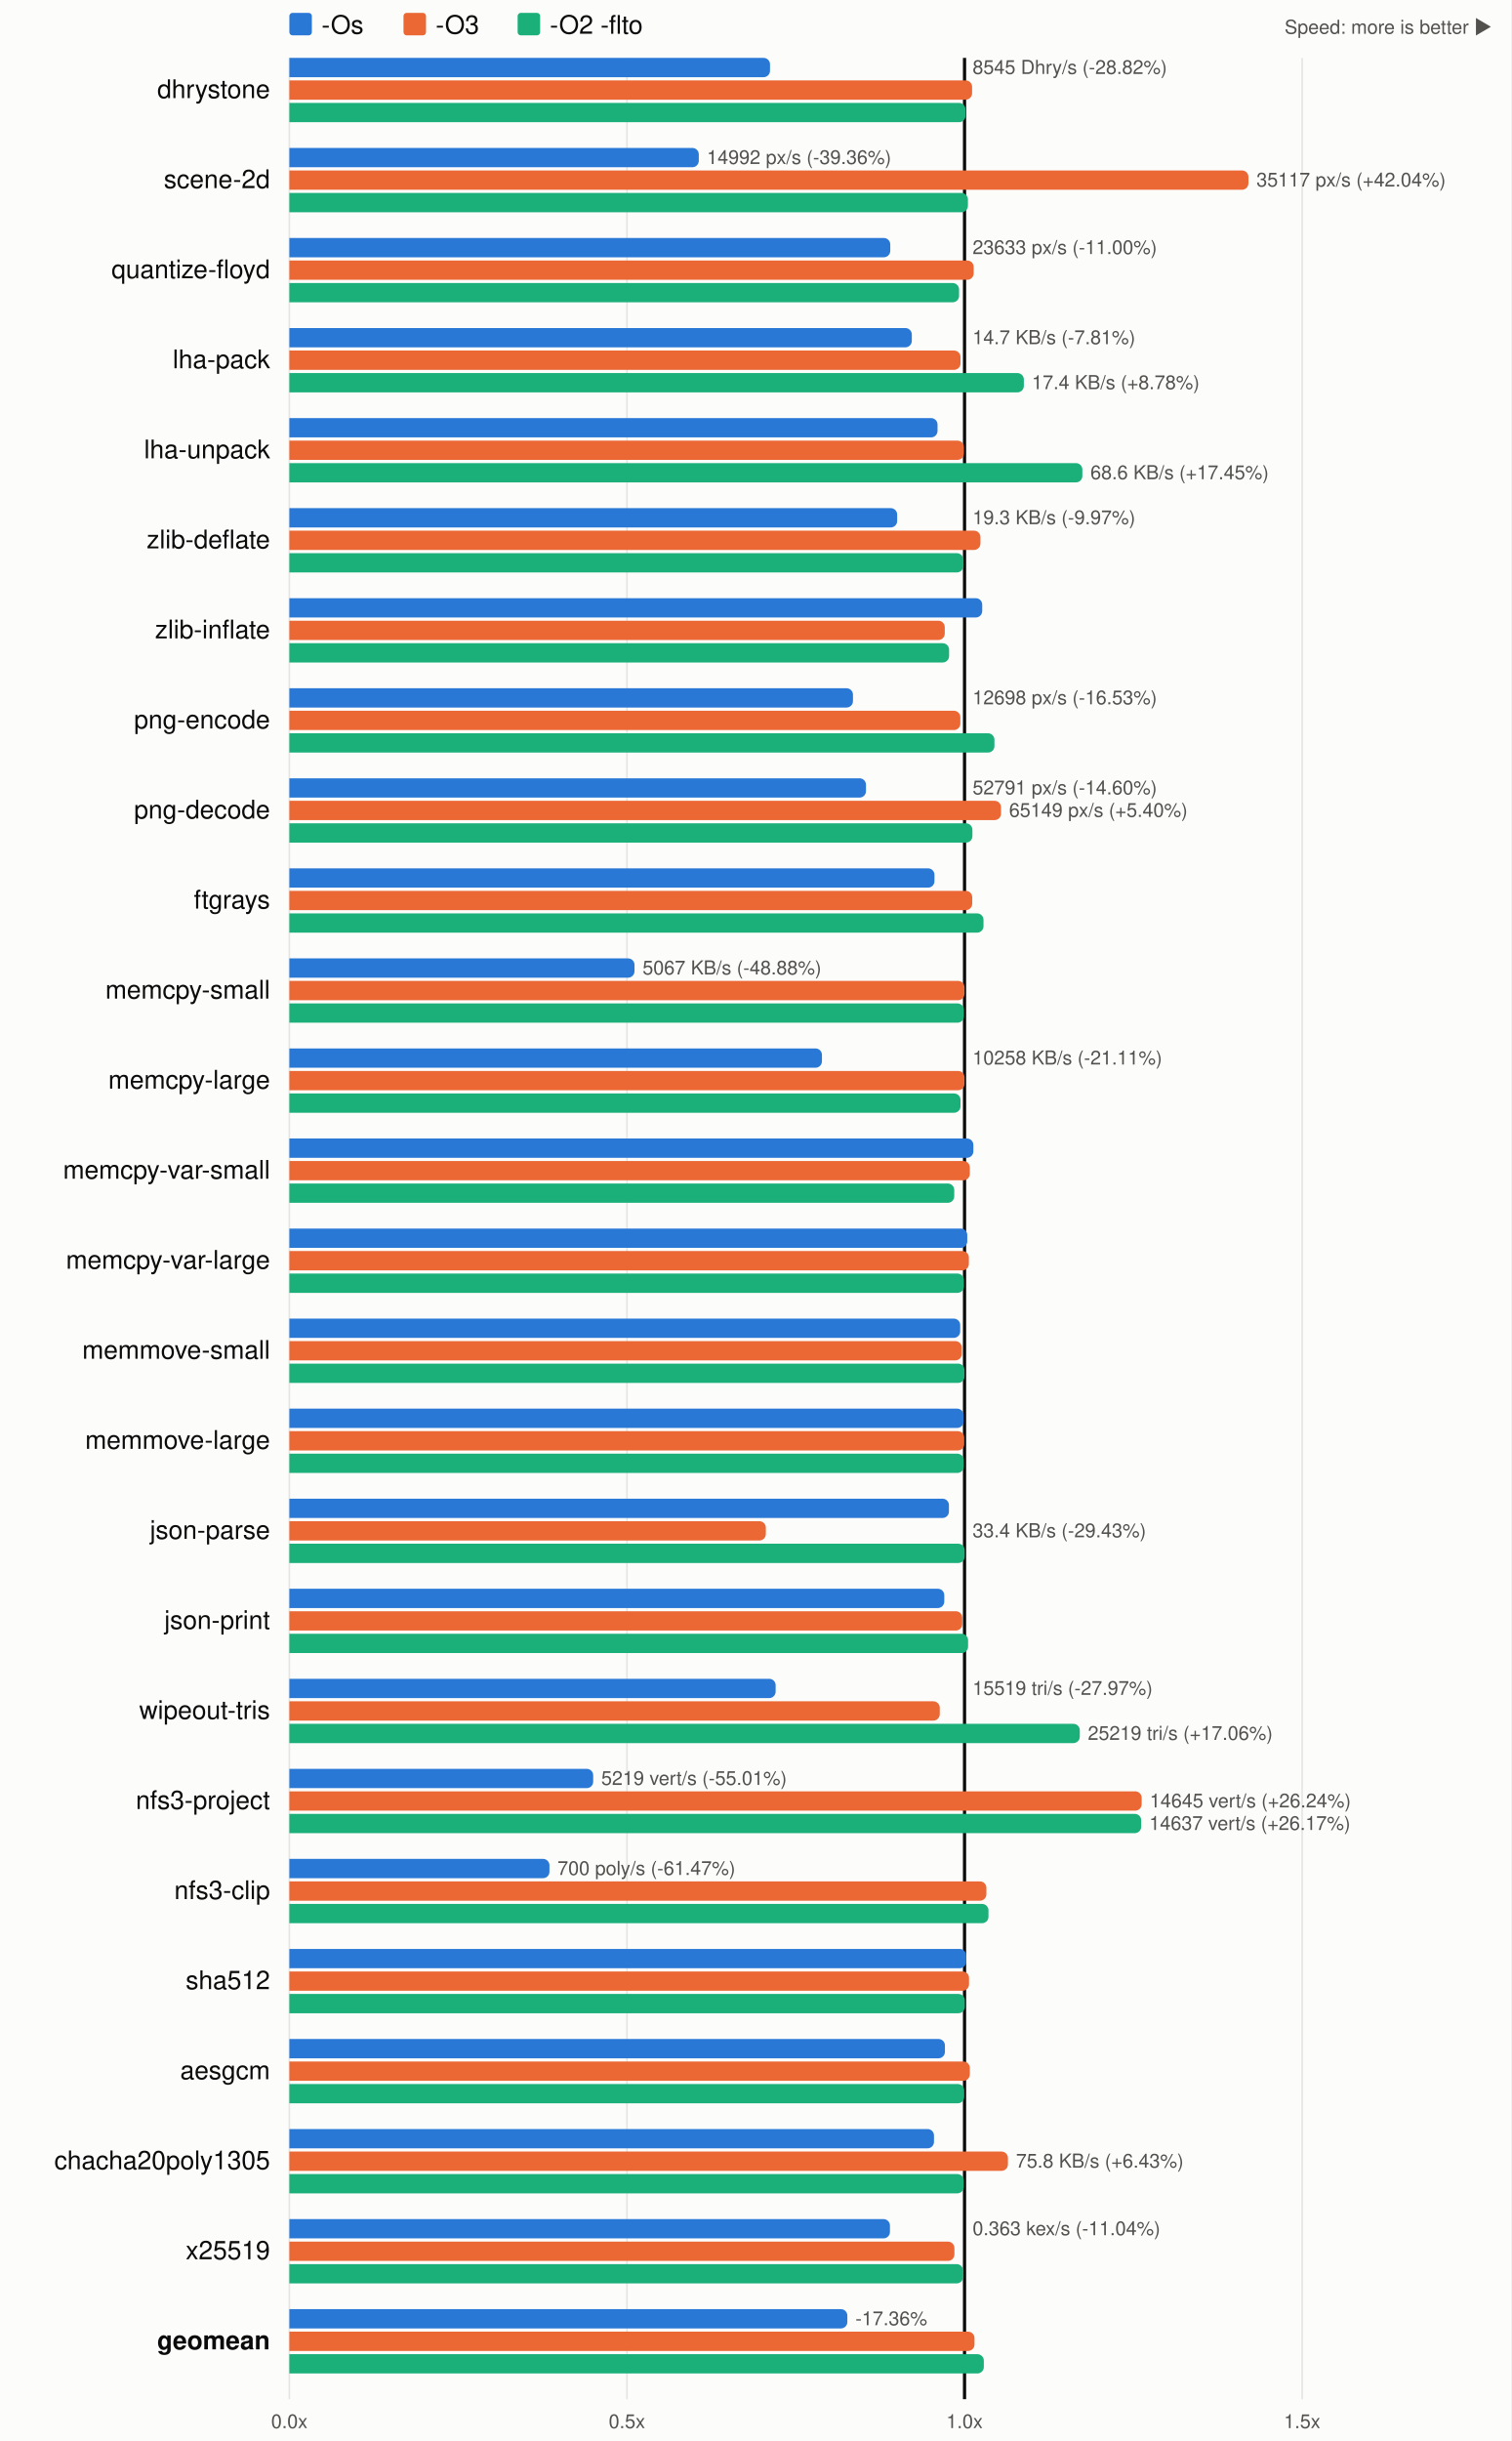
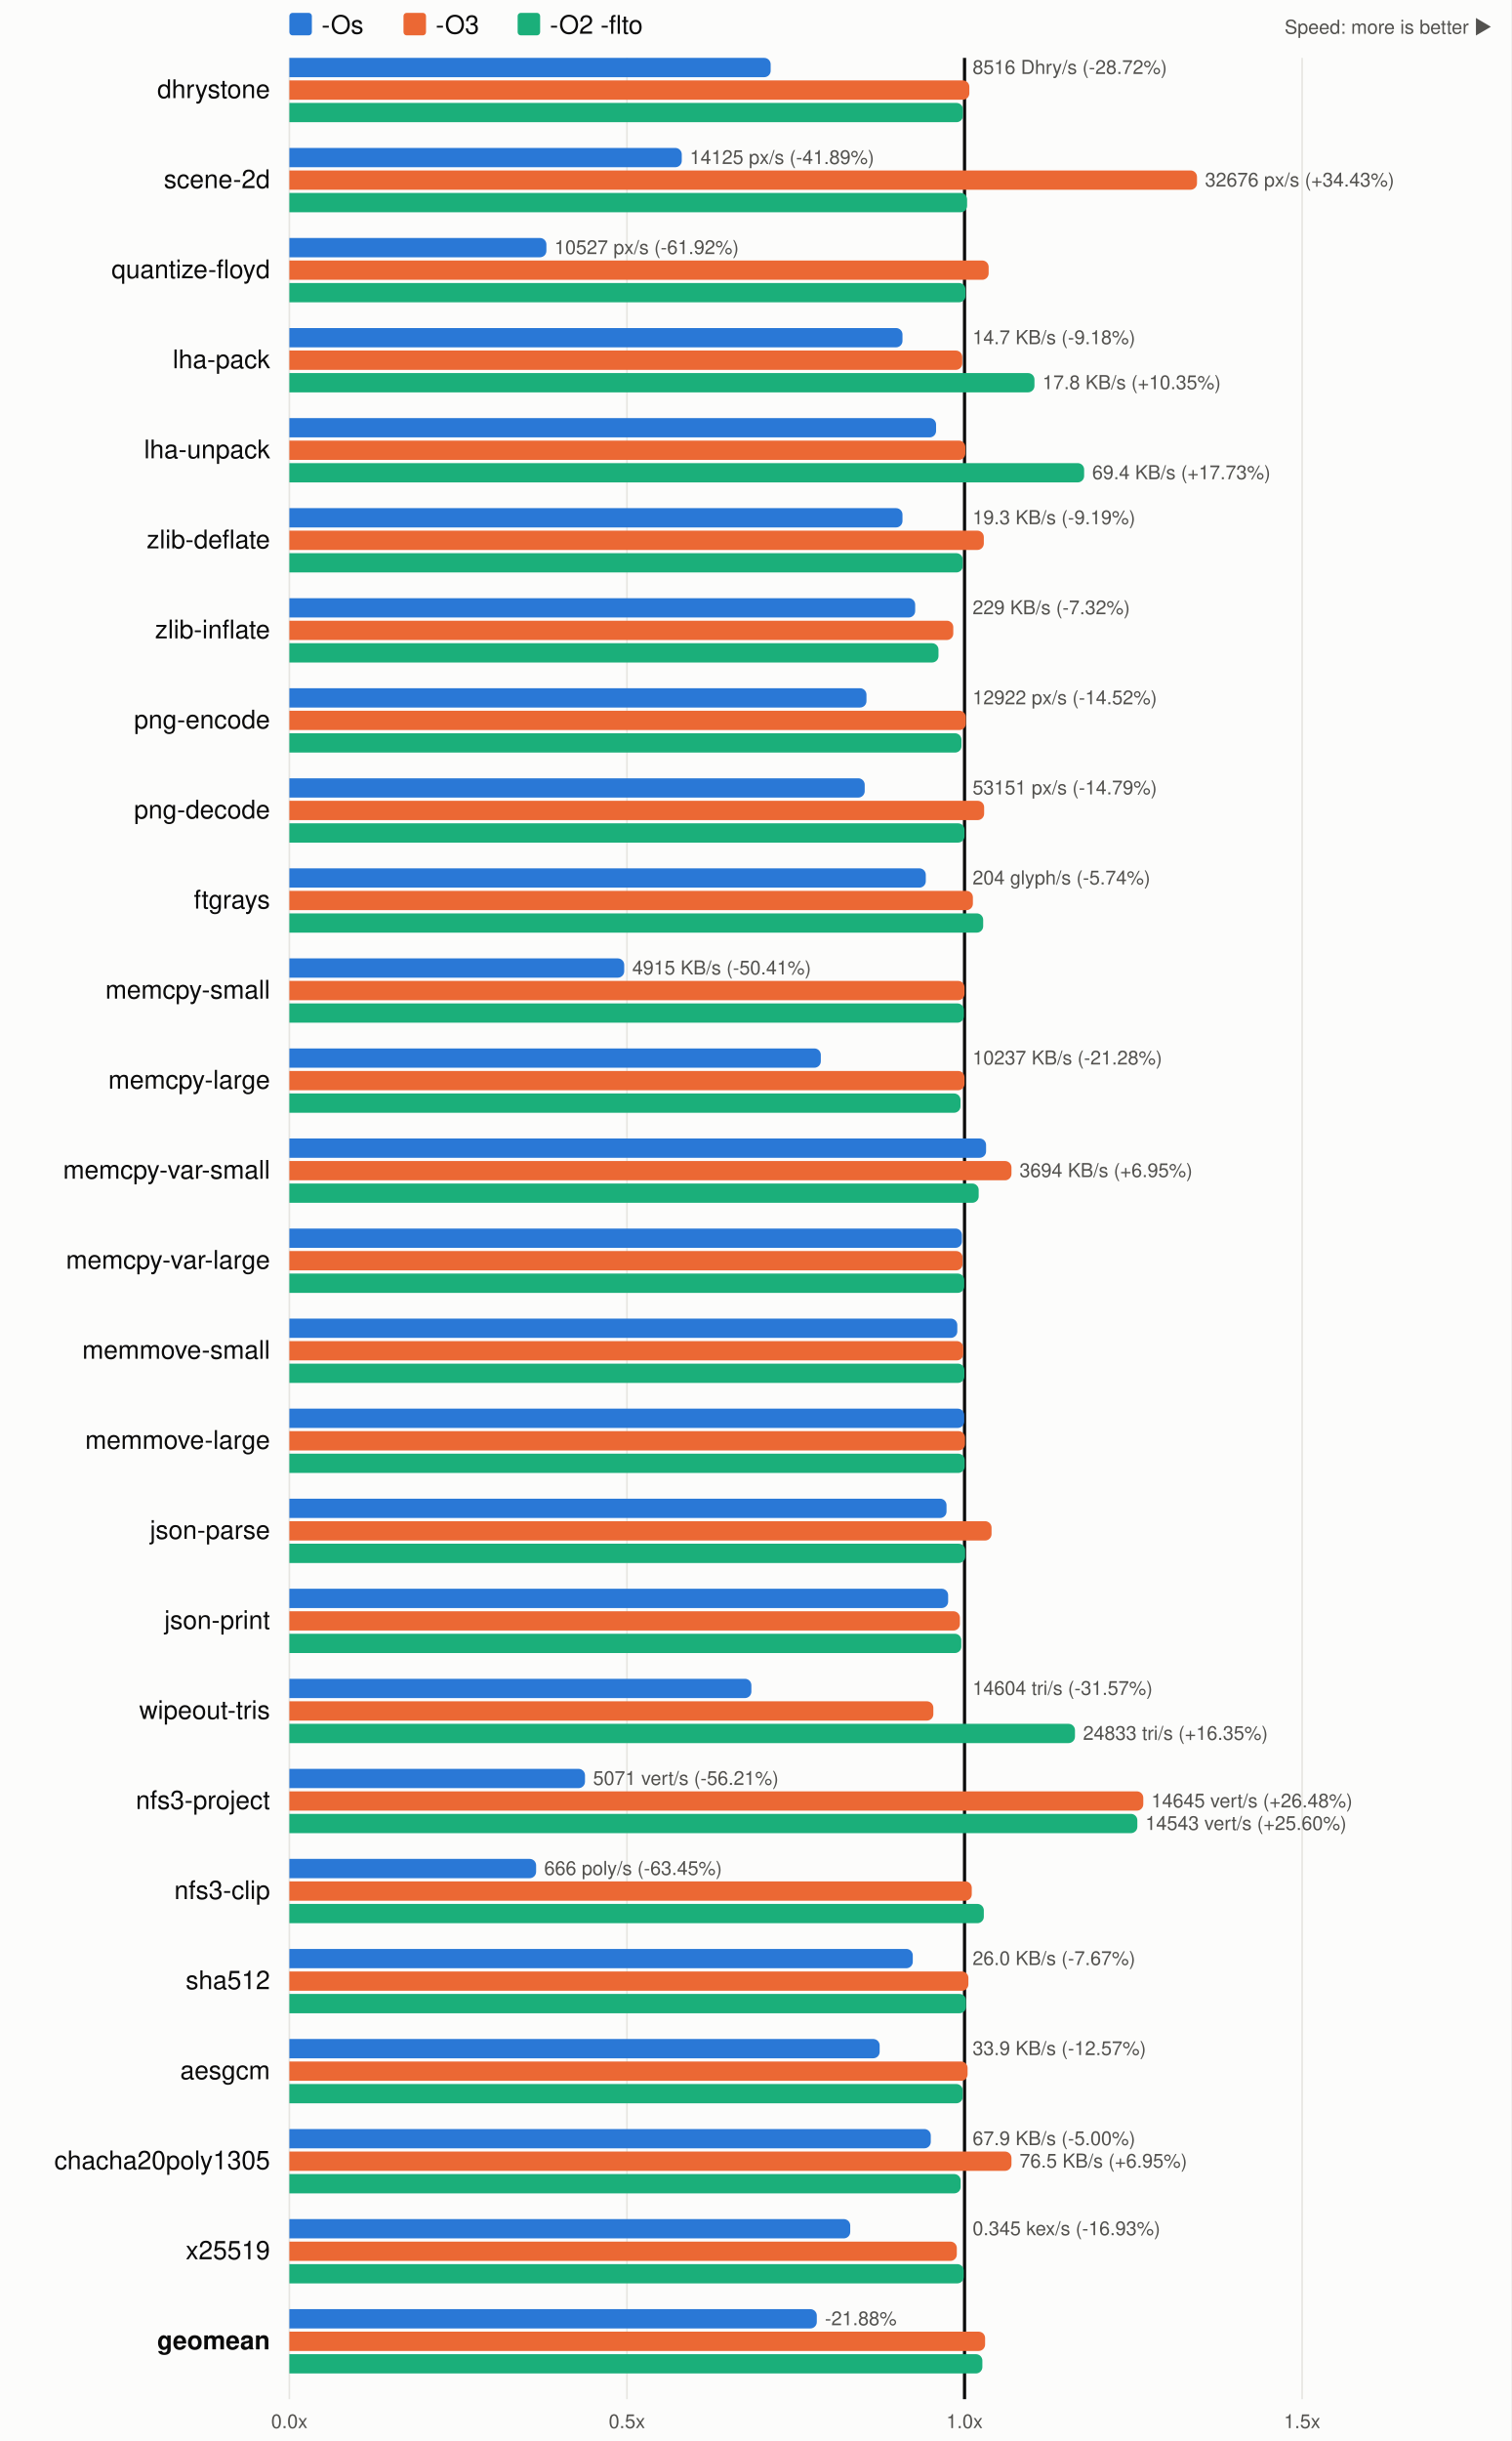
- <svg xmlns="http://www.w3.org/2000/svg" width="940" height="1518" viewBox="0 0 940 1518" role="img" aria-label="GCC 16.2-rc25 optimization levels on a 68030 with cache, speed relative to -O2">
+ <svg xmlns="http://www.w3.org/2000/svg" width="940" height="1518" viewBox="0 0 940 1518" role="img" aria-label="GCC 16.2-rc26 optimization levels on a 68030 with cache, speed relative to -O2">
  <style>.t{font-family:system-ui,-apple-system,'Segoe UI',Helvetica,Arial,sans-serif;font-size:12px;fill:#0b0b0b}.t.muted{fill:#52514e}.t.big{font-size:16px}.t.name{font-weight:600}.t.axis{fill:#52514e;font-size:12px}.grid{stroke:#e6e5e1;stroke-width:1}.ref{stroke:#0b0b0b;stroke-width:2}.bg{fill:#fcfcfb}.ring{stroke:#fcfcfb;stroke-width:2}.dot{fill:#0b0b0b}.s0{fill:#2a78d6}.k0{stroke:#2a78d6}.s1{fill:#eb6834}.k1{stroke:#eb6834}.s2{fill:#1baf7a}.k2{stroke:#1baf7a}@media(prefers-color-scheme:dark){.t{fill:#ffffff}.t.muted{fill:#c3c2b7}.t.axis{fill:#c3c2b7}.grid{stroke:#333331}.ref{stroke:#ffffff}.bg{fill:#1a1a19}.ring{stroke:#1a1a19}.dot{fill:#ffffff}.s0{fill:#3987e5}.k0{stroke:#3987e5}.s1{fill:#d95926}.k1{stroke:#d95926}.s2{fill:#199e70}.k2{stroke:#199e70}}</style>
  <rect class="bg" width="940" height="1518" />
  <text class="t muted" x="928" y="21" text-anchor="end">Speed: more is better ▶</text>
  <rect class="s0" x="180" y="8" width="14" height="14" rx="2" />
  <text class="t big" x="200" y="21">-Os</text>
  <rect class="s1" x="251" y="8" width="14" height="14" rx="2" />
  <text class="t big" x="271" y="21">-O3</text>
  <rect class="s2" x="322" y="8" width="14" height="14" rx="2" />
  <text class="t big" x="342" y="21">-O2 -flto</text>
  <line class="grid" x1="180.0" y1="36" x2="180.0" y2="1492" />
  <text class="t axis" x="180.0" y="1510" text-anchor="middle">0.0x</text>
  <line class="grid" x1="390.0" y1="36" x2="390.0" y2="1492" />
  <text class="t axis" x="390.0" y="1510" text-anchor="middle">0.5x</text>
  <line class="ref" x1="600.0" y1="36" x2="600.0" y2="1492" />
  <text class="t axis" x="600.0" y="1510" text-anchor="middle">1.0x</text>
  <line class="grid" x1="810.0" y1="36" x2="810.0" y2="1492" />
  <text class="t axis" x="810.0" y="1510" text-anchor="middle">1.5x</text>
  <text class="t big" x="168" y="61.0" text-anchor="end">dhrystone</text>
-   <path class="s0" d="M180,36 h295.0 a4,4 0 0 1 4,4 v4 a4,4 0 0 1 -4,4 h-295.0 z" />
-   <text class="t muted" x="605.0" y="46">8545 Dhry/s (-28.82%)</text>
-   <path class="s1" d="M180,50 h420.7 a4,4 0 0 1 4,4 v4 a4,4 0 0 1 -4,4 h-420.7 z" />
-   <path class="s2" d="M180,64 h416.6 a4,4 0 0 1 4,4 v4 a4,4 0 0 1 -4,4 h-416.6 z" />
+   <path class="s0" d="M180,36 h295.4 a4,4 0 0 1 4,4 v4 a4,4 0 0 1 -4,4 h-295.4 z" />
+   <text class="t muted" x="605.0" y="46">8516 Dhry/s (-28.72%)</text>
+   <path class="s1" d="M180,50 h419.0 a4,4 0 0 1 4,4 v4 a4,4 0 0 1 -4,4 h-419.0 z" />
+   <path class="s2" d="M180,64 h415.0 a4,4 0 0 1 4,4 v4 a4,4 0 0 1 -4,4 h-415.0 z" />
  <text class="t big" x="168" y="117.0" text-anchor="end">scene-2d</text>
-   <path class="s0" d="M180,92 h250.7 a4,4 0 0 1 4,4 v4 a4,4 0 0 1 -4,4 h-250.7 z" />
-   <text class="t muted" x="439.7" y="102">14992 px/s (-39.36%)</text>
-   <path class="s1" d="M180,106 h592.6 a4,4 0 0 1 4,4 v4 a4,4 0 0 1 -4,4 h-592.6 z" />
-   <text class="t muted" x="781.6" y="116">35117 px/s (+42.04%)</text>
-   <path class="s2" d="M180,120 h418.1 a4,4 0 0 1 4,4 v4 a4,4 0 0 1 -4,4 h-418.1 z" />
+   <path class="s0" d="M180,92 h240.1 a4,4 0 0 1 4,4 v4 a4,4 0 0 1 -4,4 h-240.1 z" />
+   <text class="t muted" x="429.1" y="102">14125 px/s (-41.89%)</text>
+   <path class="s1" d="M180,106 h560.6 a4,4 0 0 1 4,4 v4 a4,4 0 0 1 -4,4 h-560.6 z" />
+   <text class="t muted" x="749.6" y="116">32676 px/s (+34.43%)</text>
+   <path class="s2" d="M180,120 h417.6 a4,4 0 0 1 4,4 v4 a4,4 0 0 1 -4,4 h-417.6 z" />
  <text class="t big" x="168" y="173.0" text-anchor="end">quantize-floyd</text>
-   <path class="s0" d="M180,148 h369.8 a4,4 0 0 1 4,4 v4 a4,4 0 0 1 -4,4 h-369.8 z" />
-   <text class="t muted" x="605.0" y="158">23633 px/s (-11.00%)</text>
-   <path class="s1" d="M180,162 h421.7 a4,4 0 0 1 4,4 v4 a4,4 0 0 1 -4,4 h-421.7 z" />
-   <path class="s2" d="M180,176 h412.6 a4,4 0 0 1 4,4 v4 a4,4 0 0 1 -4,4 h-412.6 z" />
+   <path class="s0" d="M180,148 h155.9 a4,4 0 0 1 4,4 v4 a4,4 0 0 1 -4,4 h-155.9 z" />
+   <text class="t muted" x="344.9" y="158">10527 px/s (-61.92%)</text>
+   <path class="s1" d="M180,162 h431.0 a4,4 0 0 1 4,4 v4 a4,4 0 0 1 -4,4 h-431.0 z" />
+   <path class="s2" d="M180,176 h416.6 a4,4 0 0 1 4,4 v4 a4,4 0 0 1 -4,4 h-416.6 z" />
  <text class="t big" x="168" y="229.0" text-anchor="end">lha-pack</text>
-   <path class="s0" d="M180,204 h383.2 a4,4 0 0 1 4,4 v4 a4,4 0 0 1 -4,4 h-383.2 z" />
-   <text class="t muted" x="605.0" y="214">14.7 KB/s (-7.81%)</text>
-   <path class="s1" d="M180,218 h413.5 a4,4 0 0 1 4,4 v4 a4,4 0 0 1 -4,4 h-413.5 z" />
-   <path class="s2" d="M180,232 h452.9 a4,4 0 0 1 4,4 v4 a4,4 0 0 1 -4,4 h-452.9 z" />
-   <text class="t muted" x="641.9" y="242">17.4 KB/s (+8.78%)</text>
+   <path class="s0" d="M180,204 h377.4 a4,4 0 0 1 4,4 v4 a4,4 0 0 1 -4,4 h-377.4 z" />
+   <text class="t muted" x="605.0" y="214">14.7 KB/s (-9.18%)</text>
+   <path class="s1" d="M180,218 h414.6 a4,4 0 0 1 4,4 v4 a4,4 0 0 1 -4,4 h-414.6 z" />
+   <path class="s2" d="M180,232 h459.5 a4,4 0 0 1 4,4 v4 a4,4 0 0 1 -4,4 h-459.5 z" />
+   <text class="t muted" x="648.5" y="242">17.8 KB/s (+10.35%)</text>
  <text class="t big" x="168" y="285.0" text-anchor="end">lha-unpack</text>
-   <path class="s0" d="M180,260 h399.2 a4,4 0 0 1 4,4 v4 a4,4 0 0 1 -4,4 h-399.2 z" />
-   <path class="s1" d="M180,274 h415.6 a4,4 0 0 1 4,4 v4 a4,4 0 0 1 -4,4 h-415.6 z" />
-   <path class="s2" d="M180,288 h489.3 a4,4 0 0 1 4,4 v4 a4,4 0 0 1 -4,4 h-489.3 z" />
-   <text class="t muted" x="678.3" y="298">68.6 KB/s (+17.45%)</text>
+   <path class="s0" d="M180,260 h398.3 a4,4 0 0 1 4,4 v4 a4,4 0 0 1 -4,4 h-398.3 z" />
+   <path class="s1" d="M180,274 h416.5 a4,4 0 0 1 4,4 v4 a4,4 0 0 1 -4,4 h-416.5 z" />
+   <path class="s2" d="M180,288 h490.4 a4,4 0 0 1 4,4 v4 a4,4 0 0 1 -4,4 h-490.4 z" />
+   <text class="t muted" x="679.4" y="298">69.4 KB/s (+17.73%)</text>
  <text class="t big" x="168" y="341.0" text-anchor="end">zlib-deflate</text>
-   <path class="s0" d="M180,316 h374.1 a4,4 0 0 1 4,4 v4 a4,4 0 0 1 -4,4 h-374.1 z" />
-   <text class="t muted" x="605.0" y="326">19.3 KB/s (-9.97%)</text>
-   <path class="s1" d="M180,330 h425.9 a4,4 0 0 1 4,4 v4 a4,4 0 0 1 -4,4 h-425.9 z" />
-   <path class="s2" d="M180,344 h415.2 a4,4 0 0 1 4,4 v4 a4,4 0 0 1 -4,4 h-415.2 z" />
+   <path class="s0" d="M180,316 h377.4 a4,4 0 0 1 4,4 v4 a4,4 0 0 1 -4,4 h-377.4 z" />
+   <text class="t muted" x="605.0" y="326">19.3 KB/s (-9.19%)</text>
+   <path class="s1" d="M180,330 h428.0 a4,4 0 0 1 4,4 v4 a4,4 0 0 1 -4,4 h-428.0 z" />
+   <path class="s2" d="M180,344 h414.9 a4,4 0 0 1 4,4 v4 a4,4 0 0 1 -4,4 h-414.9 z" />
  <text class="t big" x="168" y="397.0" text-anchor="end">zlib-inflate</text>
-   <path class="s0" d="M180,372 h427.0 a4,4 0 0 1 4,4 v4 a4,4 0 0 1 -4,4 h-427.0 z" />
-   <path class="s1" d="M180,386 h403.7 a4,4 0 0 1 4,4 v4 a4,4 0 0 1 -4,4 h-403.7 z" />
-   <path class="s2" d="M180,400 h406.4 a4,4 0 0 1 4,4 v4 a4,4 0 0 1 -4,4 h-406.4 z" />
+   <path class="s0" d="M180,372 h385.3 a4,4 0 0 1 4,4 v4 a4,4 0 0 1 -4,4 h-385.3 z" />
+   <text class="t muted" x="605.0" y="382">229 KB/s (-7.32%)</text>
+   <path class="s1" d="M180,386 h409.0 a4,4 0 0 1 4,4 v4 a4,4 0 0 1 -4,4 h-409.0 z" />
+   <path class="s2" d="M180,400 h399.8 a4,4 0 0 1 4,4 v4 a4,4 0 0 1 -4,4 h-399.8 z" />
  <text class="t big" x="168" y="453.0" text-anchor="end">png-encode</text>
-   <path class="s0" d="M180,428 h346.6 a4,4 0 0 1 4,4 v4 a4,4 0 0 1 -4,4 h-346.6 z" />
-   <text class="t muted" x="605.0" y="438">12698 px/s (-16.53%)</text>
-   <path class="s1" d="M180,442 h413.4 a4,4 0 0 1 4,4 v4 a4,4 0 0 1 -4,4 h-413.4 z" />
-   <path class="s2" d="M180,456 h434.6 a4,4 0 0 1 4,4 v4 a4,4 0 0 1 -4,4 h-434.6 z" />
+   <path class="s0" d="M180,428 h355.0 a4,4 0 0 1 4,4 v4 a4,4 0 0 1 -4,4 h-355.0 z" />
+   <text class="t muted" x="605.0" y="438">12922 px/s (-14.52%)</text>
+   <path class="s1" d="M180,442 h416.8 a4,4 0 0 1 4,4 v4 a4,4 0 0 1 -4,4 h-416.8 z" />
+   <path class="s2" d="M180,456 h414.1 a4,4 0 0 1 4,4 v4 a4,4 0 0 1 -4,4 h-414.1 z" />
  <text class="t big" x="168" y="509.0" text-anchor="end">png-decode</text>
-   <path class="s0" d="M180,484 h354.7 a4,4 0 0 1 4,4 v4 a4,4 0 0 1 -4,4 h-354.7 z" />
-   <text class="t muted" x="605.0" y="494">52791 px/s (-14.60%)</text>
-   <path class="s1" d="M180,498 h438.7 a4,4 0 0 1 4,4 v4 a4,4 0 0 1 -4,4 h-438.7 z" />
-   <text class="t muted" x="627.7" y="508">65149 px/s (+5.40%)</text>
-   <path class="s2" d="M180,512 h420.9 a4,4 0 0 1 4,4 v4 a4,4 0 0 1 -4,4 h-420.9 z" />
+   <path class="s0" d="M180,484 h353.9 a4,4 0 0 1 4,4 v4 a4,4 0 0 1 -4,4 h-353.9 z" />
+   <text class="t muted" x="605.0" y="494">53151 px/s (-14.79%)</text>
+   <path class="s1" d="M180,498 h428.2 a4,4 0 0 1 4,4 v4 a4,4 0 0 1 -4,4 h-428.2 z" />
+   <path class="s2" d="M180,512 h416.0 a4,4 0 0 1 4,4 v4 a4,4 0 0 1 -4,4 h-416.0 z" />
  <text class="t big" x="168" y="565.0" text-anchor="end">ftgrays</text>
-   <path class="s0" d="M180,540 h397.3 a4,4 0 0 1 4,4 v4 a4,4 0 0 1 -4,4 h-397.3 z" />
-   <path class="s1" d="M180,554 h420.8 a4,4 0 0 1 4,4 v4 a4,4 0 0 1 -4,4 h-420.8 z" />
-   <path class="s2" d="M180,568 h427.8 a4,4 0 0 1 4,4 v4 a4,4 0 0 1 -4,4 h-427.8 z" />
+   <path class="s0" d="M180,540 h391.9 a4,4 0 0 1 4,4 v4 a4,4 0 0 1 -4,4 h-391.9 z" />
+   <text class="t muted" x="605.0" y="550">204 glyph/s (-5.74%)</text>
+   <path class="s1" d="M180,554 h421.2 a4,4 0 0 1 4,4 v4 a4,4 0 0 1 -4,4 h-421.2 z" />
+   <path class="s2" d="M180,568 h427.6 a4,4 0 0 1 4,4 v4 a4,4 0 0 1 -4,4 h-427.6 z" />
  <text class="t big" x="168" y="621.0" text-anchor="end">memcpy-small</text>
-   <path class="s0" d="M180,596 h210.7 a4,4 0 0 1 4,4 v4 a4,4 0 0 1 -4,4 h-210.7 z" />
-   <text class="t muted" x="399.7" y="606">5067 KB/s (-48.88%)</text>
+   <path class="s0" d="M180,596 h204.3 a4,4 0 0 1 4,4 v4 a4,4 0 0 1 -4,4 h-204.3 z" />
+   <text class="t muted" x="393.3" y="606">4915 KB/s (-50.41%)</text>
  <path class="s1" d="M180,610 h416.0 a4,4 0 0 1 4,4 v4 a4,4 0 0 1 -4,4 h-416.0 z" />
  <path class="s2" d="M180,624 h415.6 a4,4 0 0 1 4,4 v4 a4,4 0 0 1 -4,4 h-415.6 z" />
  <text class="t big" x="168" y="677.0" text-anchor="end">memcpy-large</text>
-   <path class="s0" d="M180,652 h327.3 a4,4 0 0 1 4,4 v4 a4,4 0 0 1 -4,4 h-327.3 z" />
-   <text class="t muted" x="605.0" y="662">10258 KB/s (-21.11%)</text>
+   <path class="s0" d="M180,652 h326.6 a4,4 0 0 1 4,4 v4 a4,4 0 0 1 -4,4 h-326.6 z" />
+   <text class="t muted" x="605.0" y="662">10237 KB/s (-21.28%)</text>
  <path class="s1" d="M180,666 h416.0 a4,4 0 0 1 4,4 v4 a4,4 0 0 1 -4,4 h-416.0 z" />
  <path class="s2" d="M180,680 h413.5 a4,4 0 0 1 4,4 v4 a4,4 0 0 1 -4,4 h-413.5 z" />
  <text class="t big" x="168" y="733.0" text-anchor="end">memcpy-var-small</text>
-   <path class="s0" d="M180,708 h421.5 a4,4 0 0 1 4,4 v4 a4,4 0 0 1 -4,4 h-421.5 z" />
-   <path class="s1" d="M180,722 h419.3 a4,4 0 0 1 4,4 v4 a4,4 0 0 1 -4,4 h-419.3 z" />
-   <path class="s2" d="M180,736 h409.6 a4,4 0 0 1 4,4 v4 a4,4 0 0 1 -4,4 h-409.6 z" />
+   <path class="s0" d="M180,708 h429.4 a4,4 0 0 1 4,4 v4 a4,4 0 0 1 -4,4 h-429.4 z" />
+   <path class="s1" d="M180,722 h445.2 a4,4 0 0 1 4,4 v4 a4,4 0 0 1 -4,4 h-445.2 z" />
+   <text class="t muted" x="634.2" y="732">3694 KB/s (+6.95%)</text>
+   <path class="s2" d="M180,736 h424.8 a4,4 0 0 1 4,4 v4 a4,4 0 0 1 -4,4 h-424.8 z" />
  <text class="t big" x="168" y="789.0" text-anchor="end">memcpy-var-large</text>
-   <path class="s0" d="M180,764 h417.7 a4,4 0 0 1 4,4 v4 a4,4 0 0 1 -4,4 h-417.7 z" />
-   <path class="s1" d="M180,778 h418.7 a4,4 0 0 1 4,4 v4 a4,4 0 0 1 -4,4 h-418.7 z" />
-   <path class="s2" d="M180,792 h415.6 a4,4 0 0 1 4,4 v4 a4,4 0 0 1 -4,4 h-415.6 z" />
+   <path class="s0" d="M180,764 h414.4 a4,4 0 0 1 4,4 v4 a4,4 0 0 1 -4,4 h-414.4 z" />
+   <path class="s1" d="M180,778 h414.8 a4,4 0 0 1 4,4 v4 a4,4 0 0 1 -4,4 h-414.8 z" />
+   <path class="s2" d="M180,792 h415.8 a4,4 0 0 1 4,4 v4 a4,4 0 0 1 -4,4 h-415.8 z" />
  <text class="t big" x="168" y="845.0" text-anchor="end">memmove-small</text>
-   <path class="s0" d="M180,820 h413.3 a4,4 0 0 1 4,4 v4 a4,4 0 0 1 -4,4 h-413.3 z" />
-   <path class="s1" d="M180,834 h414.3 a4,4 0 0 1 4,4 v4 a4,4 0 0 1 -4,4 h-414.3 z" />
-   <path class="s2" d="M180,848 h416.0 a4,4 0 0 1 4,4 v4 a4,4 0 0 1 -4,4 h-416.0 z" />
+   <path class="s0" d="M180,820 h411.5 a4,4 0 0 1 4,4 v4 a4,4 0 0 1 -4,4 h-411.5 z" />
+   <path class="s1" d="M180,834 h415.2 a4,4 0 0 1 4,4 v4 a4,4 0 0 1 -4,4 h-415.2 z" />
+   <path class="s2" d="M180,848 h415.9 a4,4 0 0 1 4,4 v4 a4,4 0 0 1 -4,4 h-415.9 z" />
  <text class="t big" x="168" y="901.0" text-anchor="end">memmove-large</text>
-   <path class="s0" d="M180,876 h415.4 a4,4 0 0 1 4,4 v4 a4,4 0 0 1 -4,4 h-415.4 z" />
-   <path class="s1" d="M180,890 h415.8 a4,4 0 0 1 4,4 v4 a4,4 0 0 1 -4,4 h-415.8 z" />
-   <path class="s2" d="M180,904 h415.5 a4,4 0 0 1 4,4 v4 a4,4 0 0 1 -4,4 h-415.5 z" />
+   <path class="s0" d="M180,876 h415.8 a4,4 0 0 1 4,4 v4 a4,4 0 0 1 -4,4 h-415.8 z" />
+   <path class="s1" d="M180,890 h416.3 a4,4 0 0 1 4,4 v4 a4,4 0 0 1 -4,4 h-416.3 z" />
+   <path class="s2" d="M180,904 h416.1 a4,4 0 0 1 4,4 v4 a4,4 0 0 1 -4,4 h-416.1 z" />
  <text class="t big" x="168" y="957.0" text-anchor="end">json-parse</text>
-   <path class="s0" d="M180,932 h406.3 a4,4 0 0 1 4,4 v4 a4,4 0 0 1 -4,4 h-406.3 z" />
-   <path class="s1" d="M180,946 h292.4 a4,4 0 0 1 4,4 v4 a4,4 0 0 1 -4,4 h-292.4 z" />
-   <text class="t muted" x="605.0" y="956">33.4 KB/s (-29.43%)</text>
-   <path class="s2" d="M180,960 h416.1 a4,4 0 0 1 4,4 v4 a4,4 0 0 1 -4,4 h-416.1 z" />
+   <path class="s0" d="M180,932 h404.8 a4,4 0 0 1 4,4 v4 a4,4 0 0 1 -4,4 h-404.8 z" />
+   <path class="s1" d="M180,946 h432.8 a4,4 0 0 1 4,4 v4 a4,4 0 0 1 -4,4 h-432.8 z" />
+   <path class="s2" d="M180,960 h416.4 a4,4 0 0 1 4,4 v4 a4,4 0 0 1 -4,4 h-416.4 z" />
  <text class="t big" x="168" y="1013.0" text-anchor="end">json-print</text>
-   <path class="s0" d="M180,988 h403.4 a4,4 0 0 1 4,4 v4 a4,4 0 0 1 -4,4 h-403.4 z" />
-   <path class="s1" d="M180,1002 h414.6 a4,4 0 0 1 4,4 v4 a4,4 0 0 1 -4,4 h-414.6 z" />
-   <path class="s2" d="M180,1016 h418.2 a4,4 0 0 1 4,4 v4 a4,4 0 0 1 -4,4 h-418.2 z" />
+   <path class="s0" d="M180,988 h405.8 a4,4 0 0 1 4,4 v4 a4,4 0 0 1 -4,4 h-405.8 z" />
+   <path class="s1" d="M180,1002 h413.1 a4,4 0 0 1 4,4 v4 a4,4 0 0 1 -4,4 h-413.1 z" />
+   <path class="s2" d="M180,1016 h414.0 a4,4 0 0 1 4,4 v4 a4,4 0 0 1 -4,4 h-414.0 z" />
  <text class="t big" x="168" y="1069.0" text-anchor="end">wipeout-tris</text>
-   <path class="s0" d="M180,1044 h298.5 a4,4 0 0 1 4,4 v4 a4,4 0 0 1 -4,4 h-298.5 z" />
-   <text class="t muted" x="605.0" y="1054">15519 tri/s (-27.97%)</text>
-   <path class="s1" d="M180,1058 h400.6 a4,4 0 0 1 4,4 v4 a4,4 0 0 1 -4,4 h-400.6 z" />
-   <path class="s2" d="M180,1072 h487.7 a4,4 0 0 1 4,4 v4 a4,4 0 0 1 -4,4 h-487.7 z" />
-   <text class="t muted" x="676.7" y="1082">25219 tri/s (+17.06%)</text>
+   <path class="s0" d="M180,1044 h283.4 a4,4 0 0 1 4,4 v4 a4,4 0 0 1 -4,4 h-283.4 z" />
+   <text class="t muted" x="605.0" y="1054">14604 tri/s (-31.57%)</text>
+   <path class="s1" d="M180,1058 h396.6 a4,4 0 0 1 4,4 v4 a4,4 0 0 1 -4,4 h-396.6 z" />
+   <path class="s2" d="M180,1072 h484.7 a4,4 0 0 1 4,4 v4 a4,4 0 0 1 -4,4 h-484.7 z" />
+   <text class="t muted" x="673.7" y="1082">24833 tri/s (+16.35%)</text>
  <text class="t big" x="168" y="1125.0" text-anchor="end">nfs3-project</text>
-   <path class="s0" d="M180,1100 h185.0 a4,4 0 0 1 4,4 v4 a4,4 0 0 1 -4,4 h-185.0 z" />
-   <text class="t muted" x="374.0" y="1110">5219 vert/s (-55.01%)</text>
-   <path class="s1" d="M180,1114 h526.2 a4,4 0 0 1 4,4 v4 a4,4 0 0 1 -4,4 h-526.2 z" />
-   <text class="t muted" x="715.2" y="1124">14645 vert/s (+26.24%)</text>
-   <path class="s2" d="M180,1128 h525.9 a4,4 0 0 1 4,4 v4 a4,4 0 0 1 -4,4 h-525.9 z" />
-   <text class="t muted" x="714.9" y="1138">14637 vert/s (+26.17%)</text>
+   <path class="s0" d="M180,1100 h179.9 a4,4 0 0 1 4,4 v4 a4,4 0 0 1 -4,4 h-179.9 z" />
+   <text class="t muted" x="368.9" y="1110">5071 vert/s (-56.21%)</text>
+   <path class="s1" d="M180,1114 h527.2 a4,4 0 0 1 4,4 v4 a4,4 0 0 1 -4,4 h-527.2 z" />
+   <text class="t muted" x="716.2" y="1124">14645 vert/s (+26.48%)</text>
+   <path class="s2" d="M180,1128 h523.5 a4,4 0 0 1 4,4 v4 a4,4 0 0 1 -4,4 h-523.5 z" />
+   <text class="t muted" x="712.5" y="1138">14543 vert/s (+25.60%)</text>
  <text class="t big" x="168" y="1181.0" text-anchor="end">nfs3-clip</text>
-   <path class="s0" d="M180,1156 h157.8 a4,4 0 0 1 4,4 v4 a4,4 0 0 1 -4,4 h-157.8 z" />
-   <text class="t muted" x="346.8" y="1166">700 poly/s (-61.47%)</text>
-   <path class="s1" d="M180,1170 h429.6 a4,4 0 0 1 4,4 v4 a4,4 0 0 1 -4,4 h-429.6 z" />
-   <path class="s2" d="M180,1184 h430.9 a4,4 0 0 1 4,4 v4 a4,4 0 0 1 -4,4 h-430.9 z" />
+   <path class="s0" d="M180,1156 h149.5 a4,4 0 0 1 4,4 v4 a4,4 0 0 1 -4,4 h-149.5 z" />
+   <text class="t muted" x="338.5" y="1166">666 poly/s (-63.45%)</text>
+   <path class="s1" d="M180,1170 h420.5 a4,4 0 0 1 4,4 v4 a4,4 0 0 1 -4,4 h-420.5 z" />
+   <path class="s2" d="M180,1184 h428.0 a4,4 0 0 1 4,4 v4 a4,4 0 0 1 -4,4 h-428.0 z" />
  <text class="t big" x="168" y="1237.0" text-anchor="end">sha512</text>
-   <path class="s0" d="M180,1212 h417.0 a4,4 0 0 1 4,4 v4 a4,4 0 0 1 -4,4 h-417.0 z" />
-   <path class="s1" d="M180,1226 h418.8 a4,4 0 0 1 4,4 v4 a4,4 0 0 1 -4,4 h-418.8 z" />
-   <path class="s2" d="M180,1240 h416.2 a4,4 0 0 1 4,4 v4 a4,4 0 0 1 -4,4 h-416.2 z" />
+   <path class="s0" d="M180,1212 h383.8 a4,4 0 0 1 4,4 v4 a4,4 0 0 1 -4,4 h-383.8 z" />
+   <text class="t muted" x="605.0" y="1222">26.0 KB/s (-7.67%)</text>
+   <path class="s1" d="M180,1226 h418.4 a4,4 0 0 1 4,4 v4 a4,4 0 0 1 -4,4 h-418.4 z" />
+   <path class="s2" d="M180,1240 h416.9 a4,4 0 0 1 4,4 v4 a4,4 0 0 1 -4,4 h-416.9 z" />
  <text class="t big" x="168" y="1293.0" text-anchor="end">aesgcm</text>
-   <path class="s0" d="M180,1268 h403.8 a4,4 0 0 1 4,4 v4 a4,4 0 0 1 -4,4 h-403.8 z" />
-   <path class="s1" d="M180,1282 h419.3 a4,4 0 0 1 4,4 v4 a4,4 0 0 1 -4,4 h-419.3 z" />
-   <path class="s2" d="M180,1296 h415.8 a4,4 0 0 1 4,4 v4 a4,4 0 0 1 -4,4 h-415.8 z" />
+   <path class="s0" d="M180,1268 h363.2 a4,4 0 0 1 4,4 v4 a4,4 0 0 1 -4,4 h-363.2 z" />
+   <text class="t muted" x="605.0" y="1278">33.9 KB/s (-12.57%)</text>
+   <path class="s1" d="M180,1282 h417.9 a4,4 0 0 1 4,4 v4 a4,4 0 0 1 -4,4 h-417.9 z" />
+   <path class="s2" d="M180,1296 h414.9 a4,4 0 0 1 4,4 v4 a4,4 0 0 1 -4,4 h-414.9 z" />
  <text class="t big" x="168" y="1349.0" text-anchor="end">chacha20poly1305</text>
-   <path class="s0" d="M180,1324 h397.0 a4,4 0 0 1 4,4 v4 a4,4 0 0 1 -4,4 h-397.0 z" />
-   <path class="s1" d="M180,1338 h443.0 a4,4 0 0 1 4,4 v4 a4,4 0 0 1 -4,4 h-443.0 z" />
-   <text class="t muted" x="632.0" y="1348">75.8 KB/s (+6.43%)</text>
-   <path class="s2" d="M180,1352 h415.5 a4,4 0 0 1 4,4 v4 a4,4 0 0 1 -4,4 h-415.5 z" />
+   <path class="s0" d="M180,1324 h395.0 a4,4 0 0 1 4,4 v4 a4,4 0 0 1 -4,4 h-395.0 z" />
+   <text class="t muted" x="605.0" y="1334">67.9 KB/s (-5.00%)</text>
+   <path class="s1" d="M180,1338 h445.2 a4,4 0 0 1 4,4 v4 a4,4 0 0 1 -4,4 h-445.2 z" />
+   <text class="t muted" x="634.2" y="1348">76.5 KB/s (+6.95%)</text>
+   <path class="s2" d="M180,1352 h413.6 a4,4 0 0 1 4,4 v4 a4,4 0 0 1 -4,4 h-413.6 z" />
  <text class="t big" x="168" y="1405.0" text-anchor="end">x25519</text>
-   <path class="s0" d="M180,1380 h369.6 a4,4 0 0 1 4,4 v4 a4,4 0 0 1 -4,4 h-369.6 z" />
-   <text class="t muted" x="605.0" y="1390">0.363 kex/s (-11.04%)</text>
-   <path class="s1" d="M180,1394 h409.7 a4,4 0 0 1 4,4 v4 a4,4 0 0 1 -4,4 h-409.7 z" />
-   <path class="s2" d="M180,1408 h415.1 a4,4 0 0 1 4,4 v4 a4,4 0 0 1 -4,4 h-415.1 z" />
+   <path class="s0" d="M180,1380 h344.9 a4,4 0 0 1 4,4 v4 a4,4 0 0 1 -4,4 h-344.9 z" />
+   <text class="t muted" x="605.0" y="1390">0.345 kex/s (-16.93%)</text>
+   <path class="s1" d="M180,1394 h411.2 a4,4 0 0 1 4,4 v4 a4,4 0 0 1 -4,4 h-411.2 z" />
+   <path class="s2" d="M180,1408 h415.5 a4,4 0 0 1 4,4 v4 a4,4 0 0 1 -4,4 h-415.5 z" />
  <text class="t big name" x="168" y="1461.0" text-anchor="end">geomean</text>
-   <path class="s0" d="M180,1436 h343.1 a4,4 0 0 1 4,4 v4 a4,4 0 0 1 -4,4 h-343.1 z" />
-   <text class="t muted" x="532.1" y="1446">-17.36%</text>
-   <path class="s1" d="M180,1450 h422.2 a4,4 0 0 1 4,4 v4 a4,4 0 0 1 -4,4 h-422.2 z" />
-   <path class="s2" d="M180,1464 h428.0 a4,4 0 0 1 4,4 v4 a4,4 0 0 1 -4,4 h-428.0 z" />
+   <path class="s0" d="M180,1436 h324.1 a4,4 0 0 1 4,4 v4 a4,4 0 0 1 -4,4 h-324.1 z" />
+   <text class="t muted" x="513.1" y="1446">-21.88%</text>
+   <path class="s1" d="M180,1450 h428.8 a4,4 0 0 1 4,4 v4 a4,4 0 0 1 -4,4 h-428.8 z" />
+   <path class="s2" d="M180,1464 h427.1 a4,4 0 0 1 4,4 v4 a4,4 0 0 1 -4,4 h-427.1 z" />
</svg>
